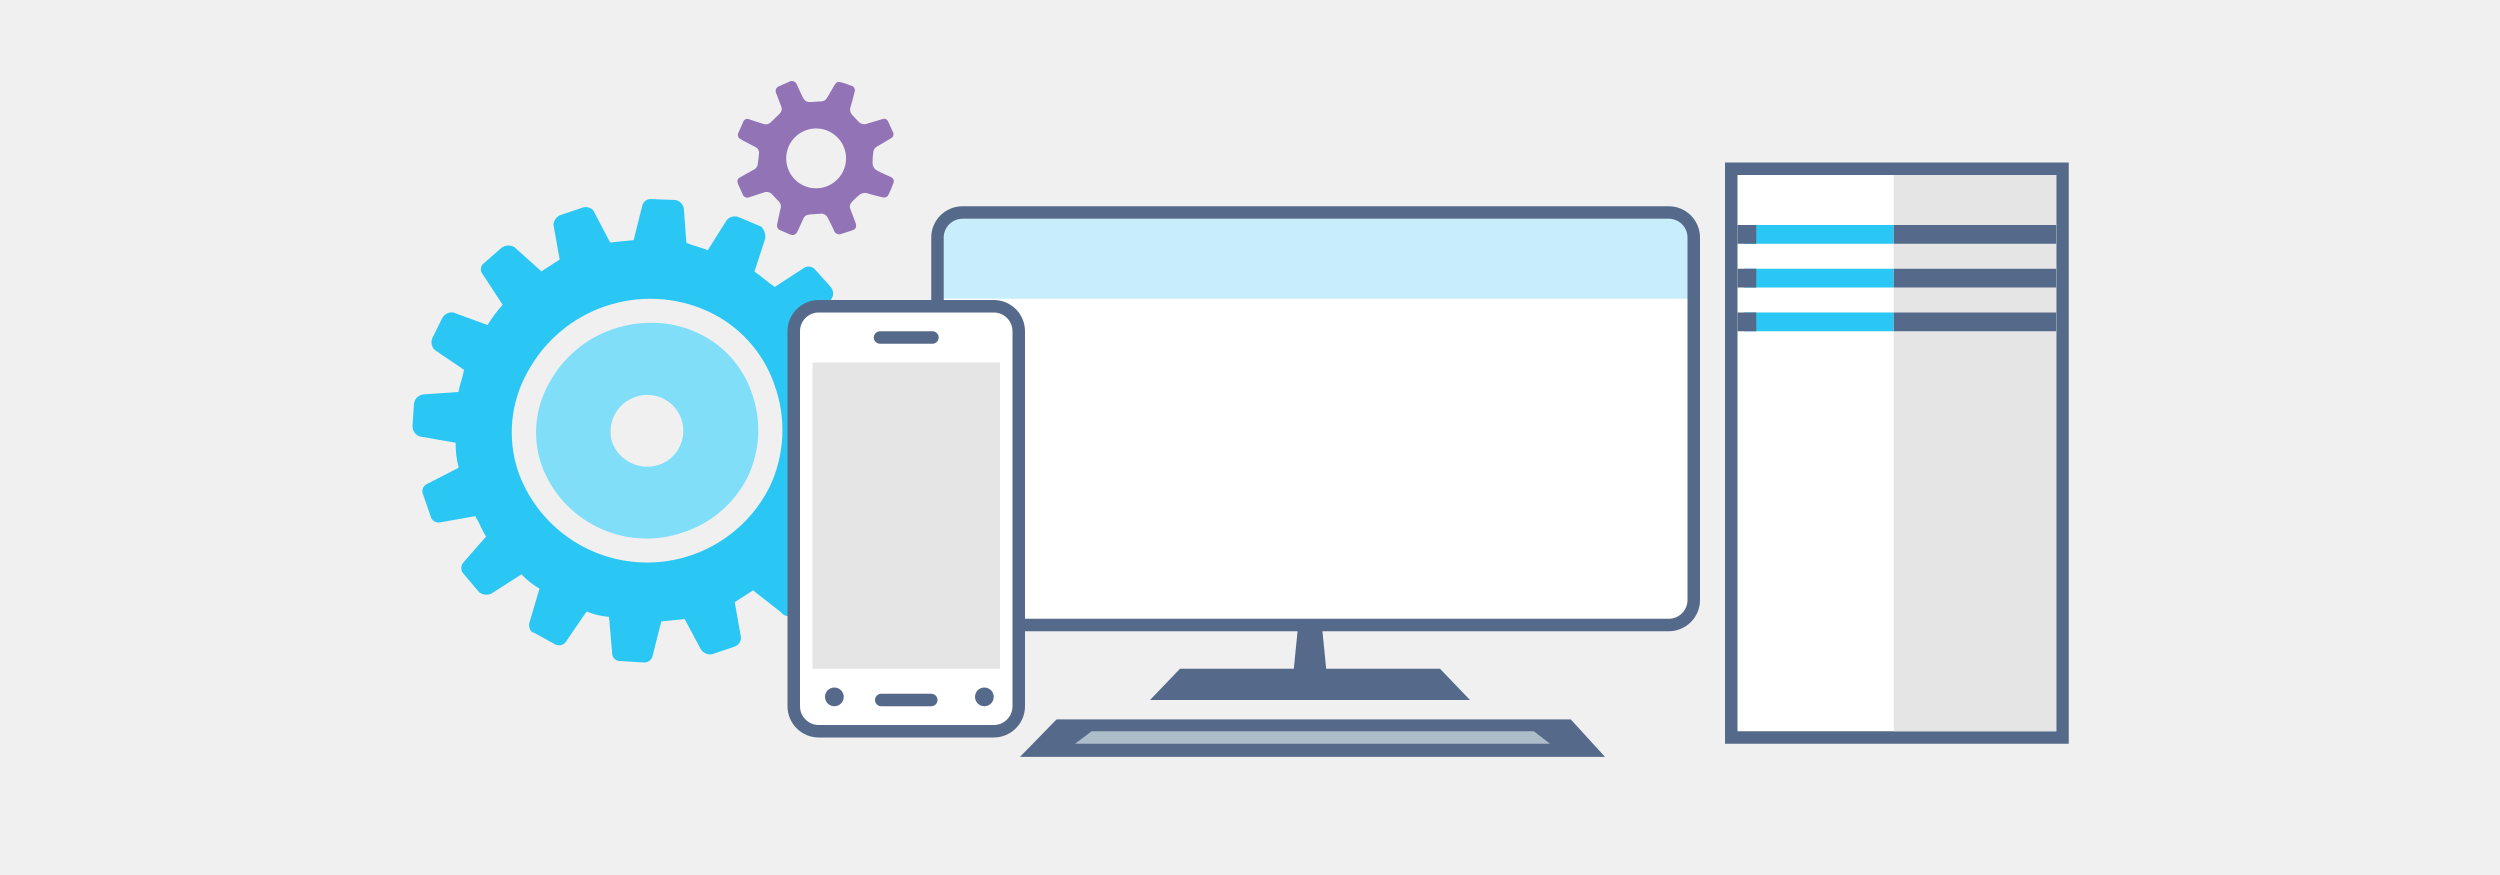
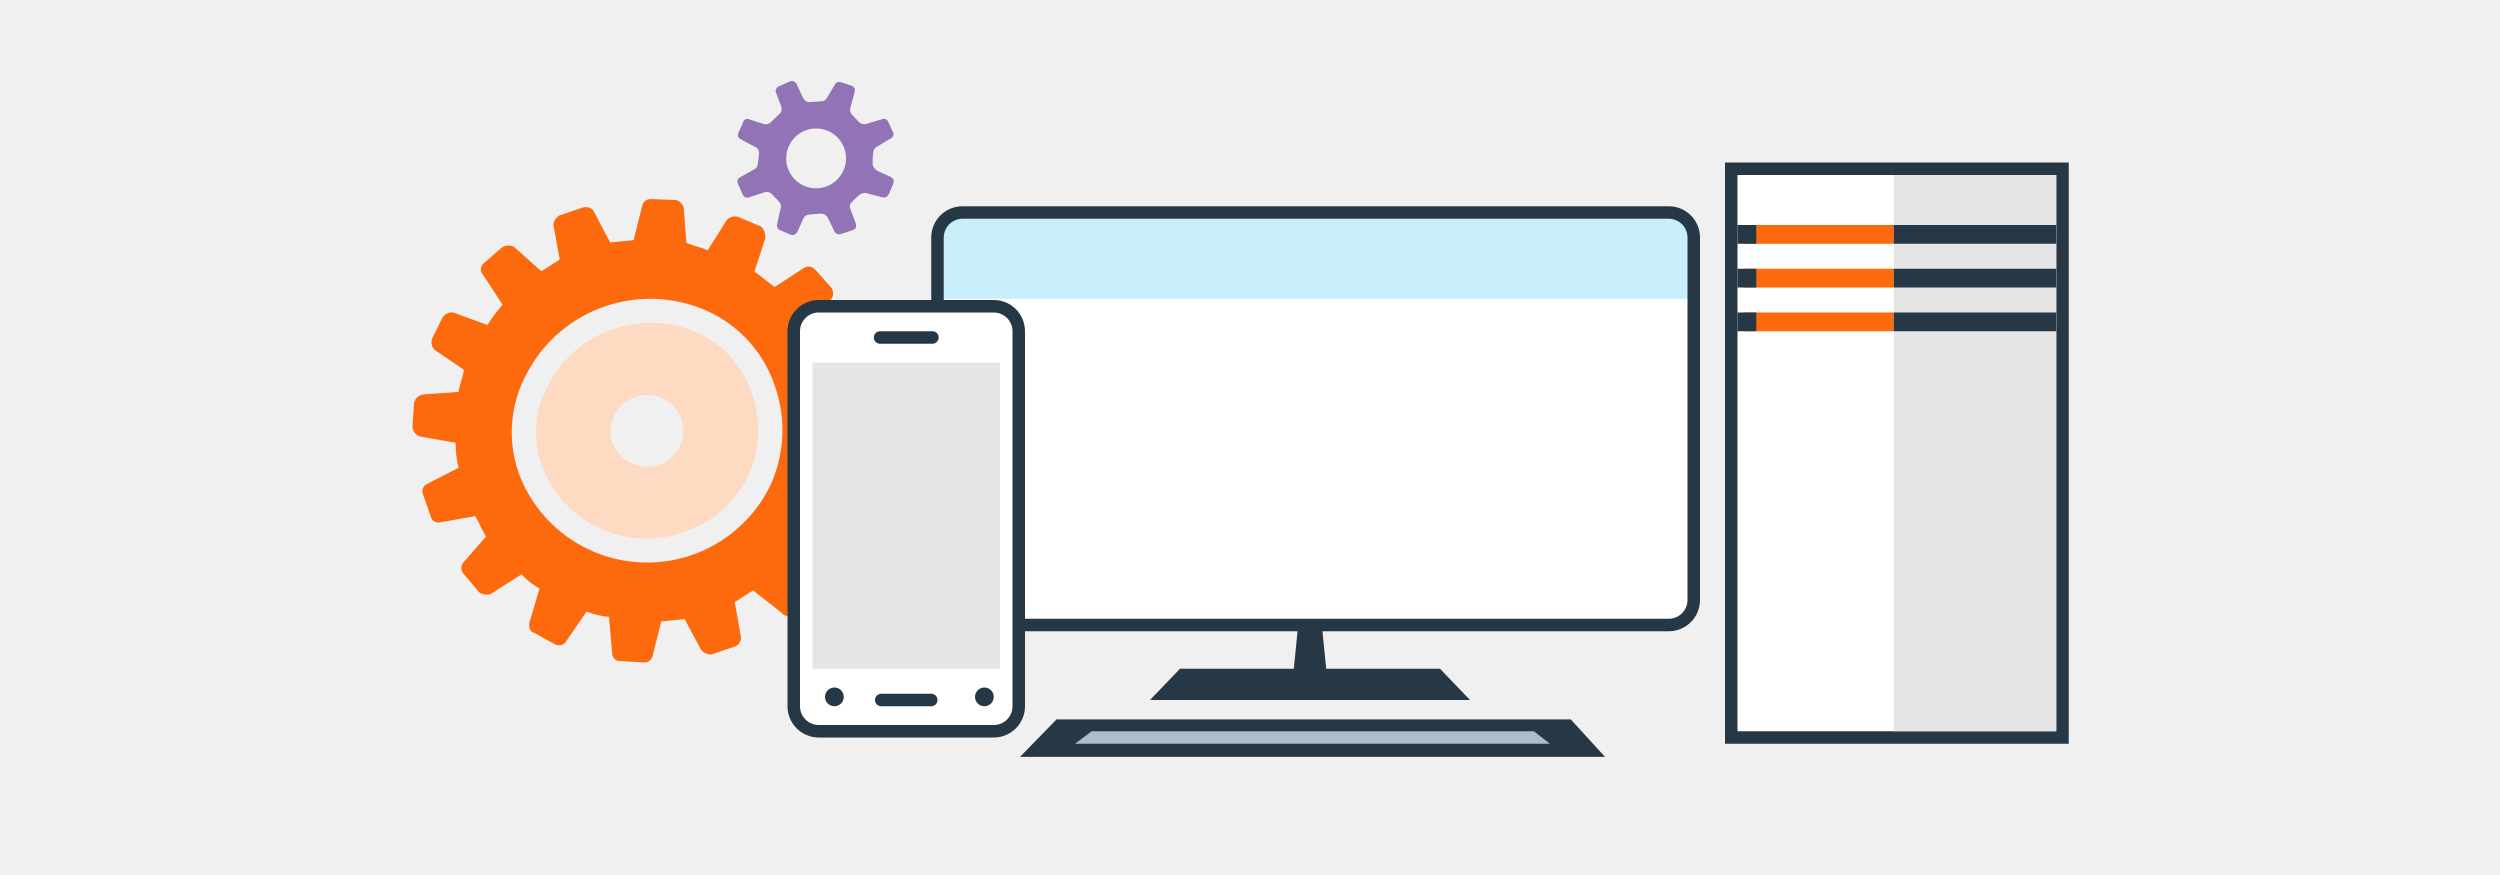
<svg xmlns="http://www.w3.org/2000/svg" id="ICONS" viewBox="0 0 400 140" style="background-color: #ffb690;">
  <defs>
    <style>
      .cls-1 {
-         fill: #80def9;
+         fill: #fedac3;
      }

      .cls-2 {
-         fill: #2bc7f4;
+         fill: #fc6a0d;
      }

      .cls-3 {
        fill: #9273b6;
      }

      .cls-4 {
-         fill: #556a8a;
+         fill: #263746;
      }

      .cls-5 {
        fill: #adbdca;
      }

      .cls-6, .cls-9 {
        fill: #fff;
      }

      .cls-7 {
        fill: #c8edfb;
      }

      .cls-11, .cls-8 {
        fill: none;
      }

      .cls-8, .cls-9 {
-         stroke: #556a8a;
+         stroke: #263746;
        stroke-miterlimit: 10;
        stroke-width: 2px;
      }

      .cls-10 {
        fill: #e5e5e5;
      }
    </style>
  </defs>
  <g>
    <path class="cls-1" d="M111.63,53.27a17.49,17.49,0,0,0-5.89-1.57,19.15,19.15,0,0,0-7.79,1,18.33,18.33,0,0,0-10.13,8.67,16,16,0,0,0-1.24,12.85,17.9,17.9,0,0,0,22.62,11,17.71,17.71,0,0,0,10.4-8.83,17.5,17.5,0,0,0,.67-13.57A16.36,16.36,0,0,0,111.63,53.27Zm-6.17,21.1a6,6,0,0,1-7.54-3.67,5.84,5.84,0,0,1,3.78-7.2,5.75,5.75,0,1,1,3.76,10.87Z" />
    <path class="cls-2" d="M141.05,69.45A1.35,1.35,0,0,0,140,68l-5.73-1a9.8,9.8,0,0,0-.48-4l5.07-2.6a1.32,1.32,0,0,0,.88-1.78l-1.19-3.45a1.34,1.34,0,0,0-1.79-.87l-5.62,1a14.2,14.2,0,0,0-1.72-3.27L133,47.89a1.6,1.6,0,0,0-.11-2l-2.44-2.73a1.38,1.38,0,0,0-1.88-.25l-4.62,3c-1.17-.79-2.07-1.67-3.24-2.46l1.74-5.32a2.38,2.38,0,0,0-.64-1.86l-3.5-1.48a1.75,1.75,0,0,0-2,.37l-3.08,4.89c-1.08-.52-2.33-.69-3.41-1.22l-.41-5.49A1.71,1.71,0,0,0,108.11,32l-3.93-.15a1.35,1.35,0,0,0-1.42,1.07l-1.38,5.5c-1.16.1-2.59.28-3.75.38l-2.64-5c-.18-.53-1.17-.79-1.7-.61l-3.74,1.26a1.85,1.85,0,0,0-1,1.51l1,5.57-2.93,1.88-4.32-3.87a1.88,1.88,0,0,0-2.05.1l-2.75,2.41a1.24,1.24,0,0,0-.25,1.86l3.17,4.85A23.31,23.31,0,0,0,78,52l-5.47-2a1.74,1.74,0,0,0-1.78.9l-1.58,3.2A1.72,1.72,0,0,0,69.56,56l4.67,3.16c-.17,1.24-.69,2.31-.86,3.55l-5.54.39a1.72,1.72,0,0,0-1.59,1.43L66,68.17a1.73,1.73,0,0,0,1.18,1.67l5.72,1a16,16,0,0,0,.48,4l-5.07,2.6a1.27,1.27,0,0,0-.61,1.69l1.19,3.45a1.3,1.3,0,0,0,1.53,1l5.62-1c.63,1,1.09,2.29,1.73,3.27L74.14,90a1.34,1.34,0,0,0,0,1.77l2.53,3a2,2,0,0,0,1.88.25l4.89-3.13a11.76,11.76,0,0,0,2.88,2.28l-1.65,5.59c-.08.62.19,1.42.82,1.5l3.32,1.84a1.37,1.37,0,0,0,1.87-.63l3.18-4.63a11.75,11.75,0,0,0,3.58.86l.5,5.75a1.26,1.26,0,0,0,1.35,1.32L103,106a1.36,1.36,0,0,0,1.42-1.07l1.38-5.5c1.16-.1,2.59-.28,3.75-.38l2.54,4.77a1.79,1.79,0,0,0,1.79.87l3.74-1.26a1.49,1.49,0,0,0,.88-1.78l-.94-5.31,2.93-1.88L125,98a1.27,1.27,0,0,0,1.88.25l2.75-2.41a1.43,1.43,0,0,0,.16-2.12L126.93,89a21.52,21.52,0,0,0,2.21-3.12l5.37,1.74a1.37,1.37,0,0,0,1.87-.63l1.75-3.55a1.75,1.75,0,0,0-.55-1.59l-4.76-3.42a10,10,0,0,0,1-3.28l5.8-.48a2,2,0,0,0,1.33-1.34Zm-18,8.62a21.91,21.91,0,0,1-40.15-2.63A19.7,19.7,0,0,1,84.4,59.54a22.3,22.3,0,0,1,28.87-9.73,20.17,20.17,0,0,1,10.65,11.77A21.26,21.26,0,0,1,123.07,78.06Z" />
  </g>
  <path class="cls-3" d="M142.45,28.28c-.64-.3-1.61-.69-2.12-1a1.35,1.35,0,0,1-.71-1.36c0-.57,0-.83.09-1.4a1.2,1.2,0,0,1,.7-1.12c.54-.33,1.56-.92,2.07-1.23a.76.76,0,0,0,.35-1.13c-.21-.49-.54-1.21-.72-1.57a.72.72,0,0,0-1-.39l-2.26.67a1.29,1.29,0,0,1-1.4-.2c-.44-.46-.89-.92-1.12-1.18a1.33,1.33,0,0,1-.21-1.36c.21-.68.51-1.88.62-2.31a.76.76,0,0,0-.58-1c-.56-.2-.92-.36-1.51-.52s-.84-.07-1.18.52-.74,1.27-1,1.72-.48.75-1,.79l-1.82.12c-.53,0-.85-.1-1.22-.8s-.76-1.67-.93-2a.86.86,0,0,0-1.27-.43c-.53.22-1.08.47-1.54.68a.82.82,0,0,0-.47,1.21c.26.69.56,1.48.76,2a1.09,1.09,0,0,1-.34,1.3c-.4.37-.84.81-1.2,1.16a1.2,1.2,0,0,1-1.4.34c-.7-.21-1.48-.45-2.14-.69a.7.7,0,0,0-1,.43c-.26.54-.54,1.29-.74,1.7a.71.71,0,0,0,.29,1c.46.32,2.18,1.14,2.46,1.32a1,1,0,0,1,.52,1.06c-.05.61-.09,1-.17,1.48a1.17,1.17,0,0,1-.75,1.1c-.65.35-1.78,1-2.16,1.22s-.47.58-.25,1.07.56,1.28.71,1.59a.82.82,0,0,0,1.12.48l2.32-.77a1.23,1.23,0,0,1,1.33.36c.36.39.66.73,1,1.05a1.22,1.22,0,0,1,.27,1.34c-.18.76-.36,1.63-.48,2.24a.83.83,0,0,0,.56,1.11c.49.19,1.16.51,1.49.64s.85.23,1.22-.57.81-1.77.94-2.07.44-.52,1.05-.57,1.27-.1,1.7-.12a1.11,1.11,0,0,1,1.08.61c.22.35.8,1.64,1,2a.89.89,0,0,0,1.26.6c.87-.26,1.38-.44,1.83-.6s.6-.59.37-1.2-.61-1.64-.82-2.17,0-.88.42-1.3a12.57,12.57,0,0,1,1.18-1.06A1.45,1.45,0,0,1,139,31c.64.16,1.25.36,1.73.46s1.12.38,1.46-.37.51-1.14.7-1.63S143.09,28.58,142.45,28.28Zm-12.22,1.84a4.79,4.79,0,1,1,5.13-4.47A4.81,4.81,0,0,1,130.22,30.12Z" />
  <g>
    <polygon class="cls-4" points="256.8 121.1 163.2 121.1 169.05 115.1 251.32 115.1 256.8 121.1" />
    <polygon class="cls-5" points="248 119 172 119 174.67 117 245.41 117 248 119" />
    <polygon class="cls-4" points="230.4 107 188.8 107 184 112 235.2 112 230.4 107" />
    <polygon class="cls-4" points="212.4 109.1 206.8 109.1 207.92 97.9 211.28 97.9 212.4 109.1" />
    <rect class="cls-6" x="150" y="34" width="121" height="66" rx="4" ry="4" transform="translate(421 134) rotate(180)" />
    <rect class="cls-7" x="151" y="35" width="120" height="12.8" />
    <rect class="cls-8" x="150" y="34" width="121" height="66" rx="4" ry="4" transform="translate(421 134) rotate(180)" />
  </g>
  <g>
    <rect class="cls-9" x="277" y="27" width="53" height="91" />
    <g>
      <rect class="cls-10" x="303" y="28" width="26" height="89" />
      <rect class="cls-2" x="279" y="50" width="24" height="3" />
      <polygon class="cls-11" points="315 36 279 36 279 39 315 39 315 36 315 36" />
      <polyline class="cls-11" points="315 36 279 36 279 39 315 39 315 36" />
      <rect class="cls-2" x="279" y="43" width="24" height="3" />
      <rect class="cls-2" x="279" y="36" width="24" height="3" />
      <rect class="cls-4" x="303" y="50" width="26" height="3" />
      <rect class="cls-4" x="303" y="43" width="26" height="3" />
      <rect class="cls-4" x="303" y="36" width="26" height="3" />
    </g>
    <rect class="cls-4" x="278" y="36" width="3" height="3" />
    <rect class="cls-4" x="278" y="43" width="3" height="3" />
    <rect class="cls-4" x="278" y="50" width="3" height="3" />
  </g>
  <g>
    <rect class="cls-9" x="127" y="49" width="36" height="68" rx="4" ry="4" />
    <rect class="cls-10" x="130" y="58" width="30" height="49" />
    <path class="cls-4" d="M149.19,55h-8.38a1,1,0,0,1,0-2h8.38a1,1,0,0,1,0,2Z" />
    <circle class="cls-4" cx="133.5" cy="111.5" r="1.5" />
    <circle class="cls-4" cx="157.5" cy="111.5" r="1.5" />
    <rect class="cls-4" x="140" y="111" width="10" height="2" rx="1" ry="1" />
  </g>
</svg>
